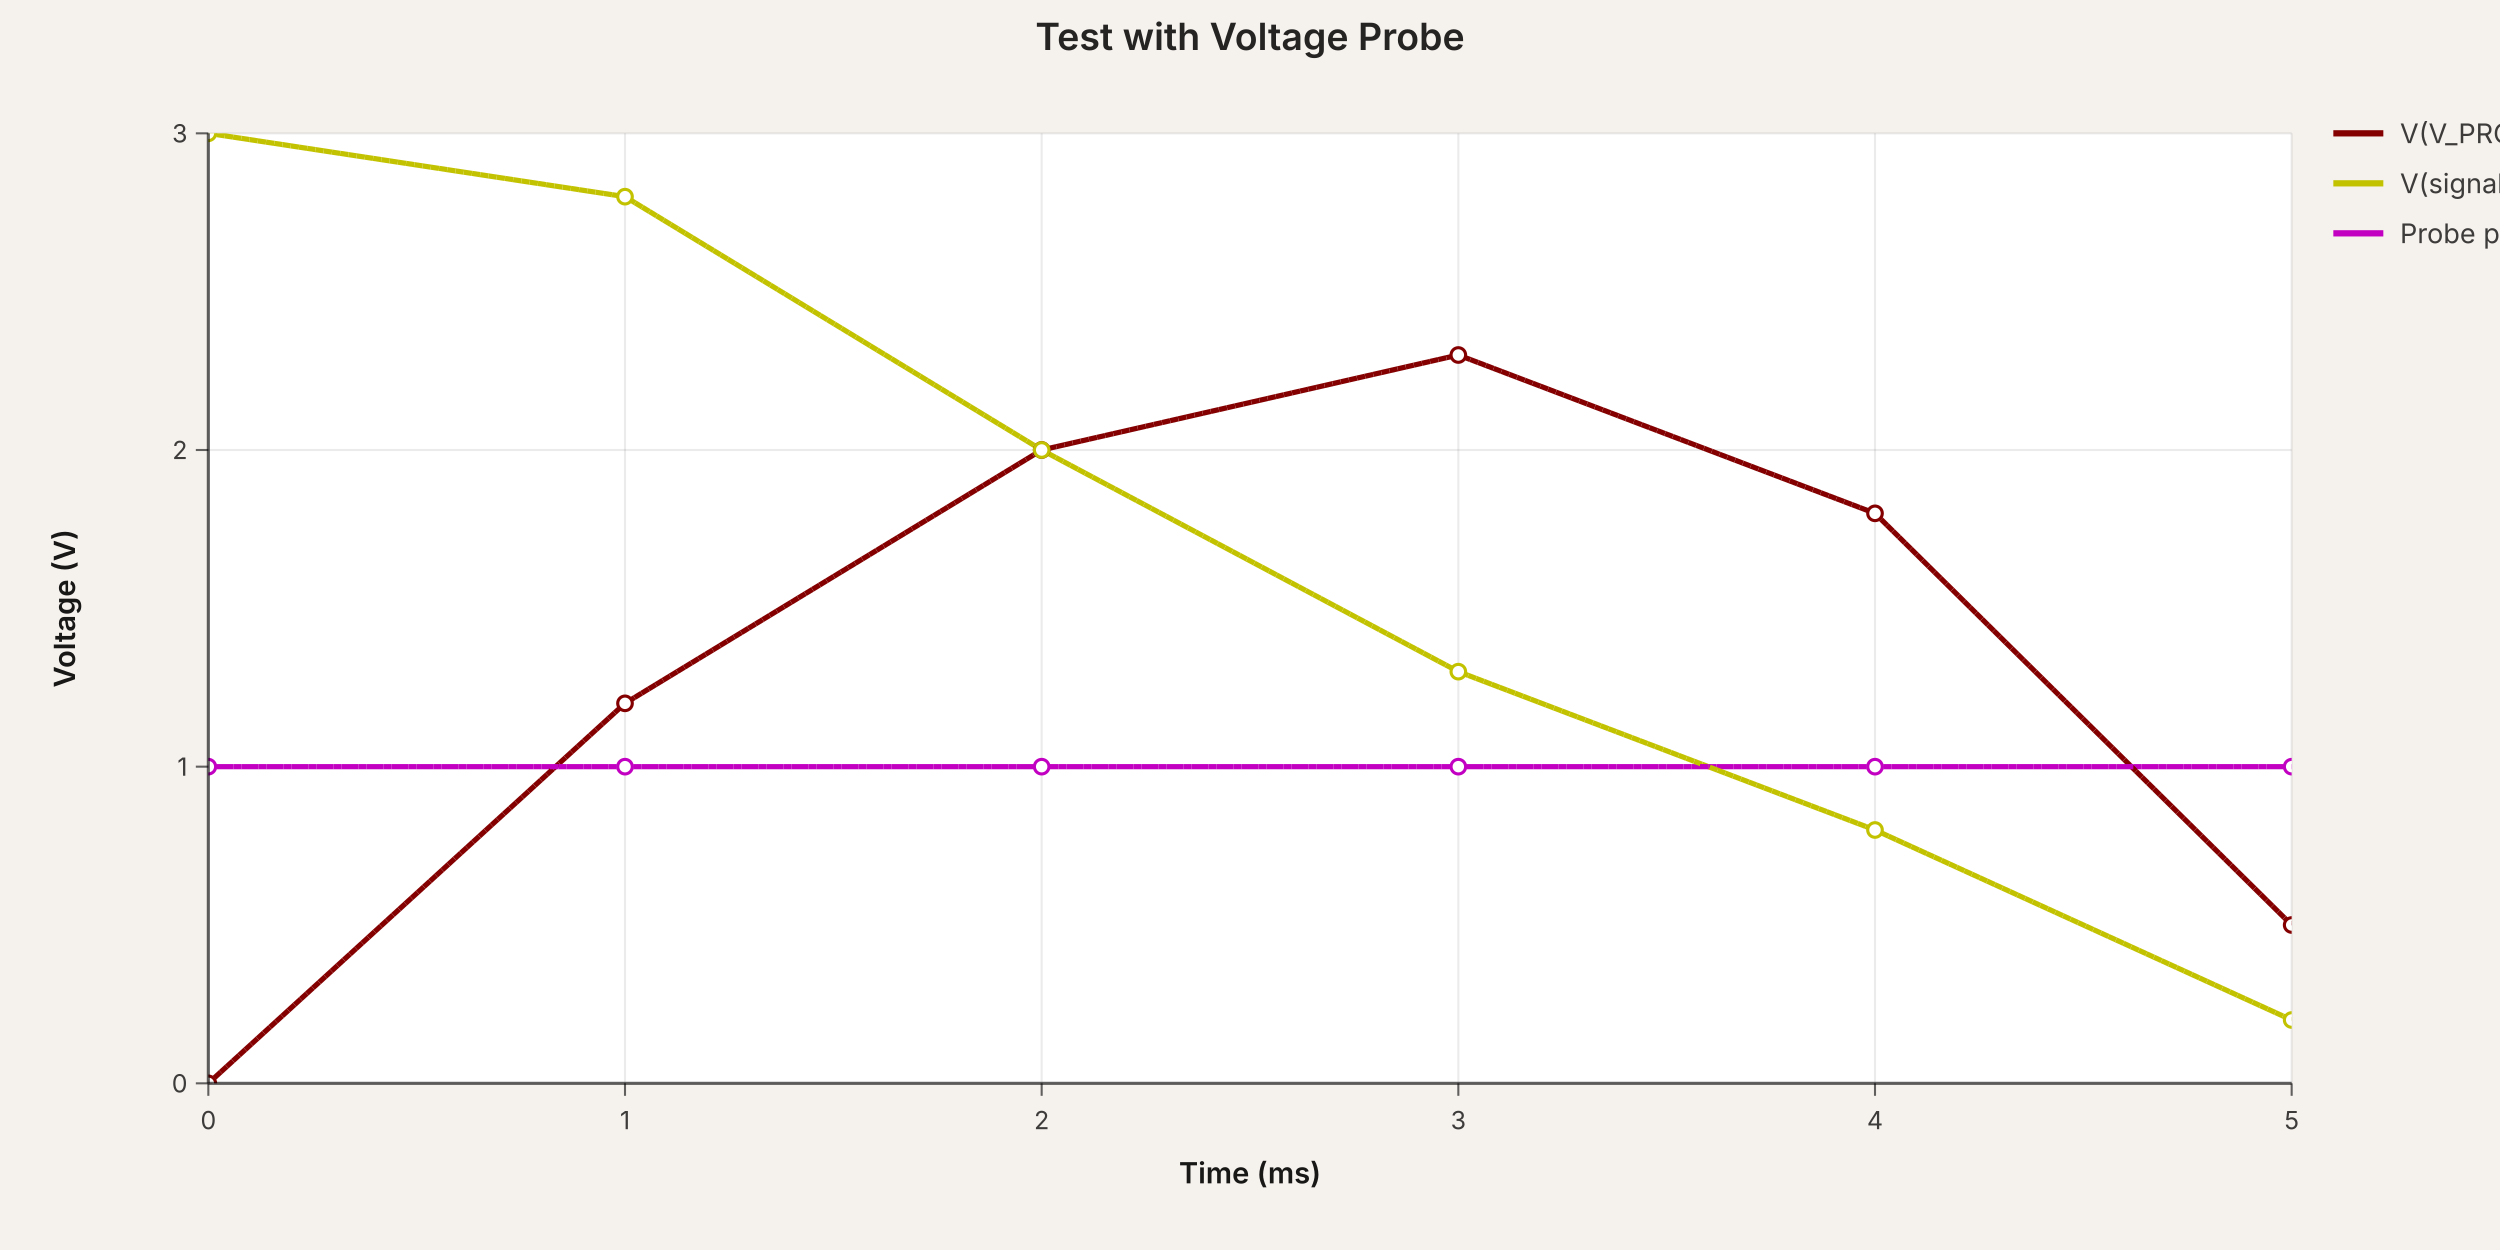
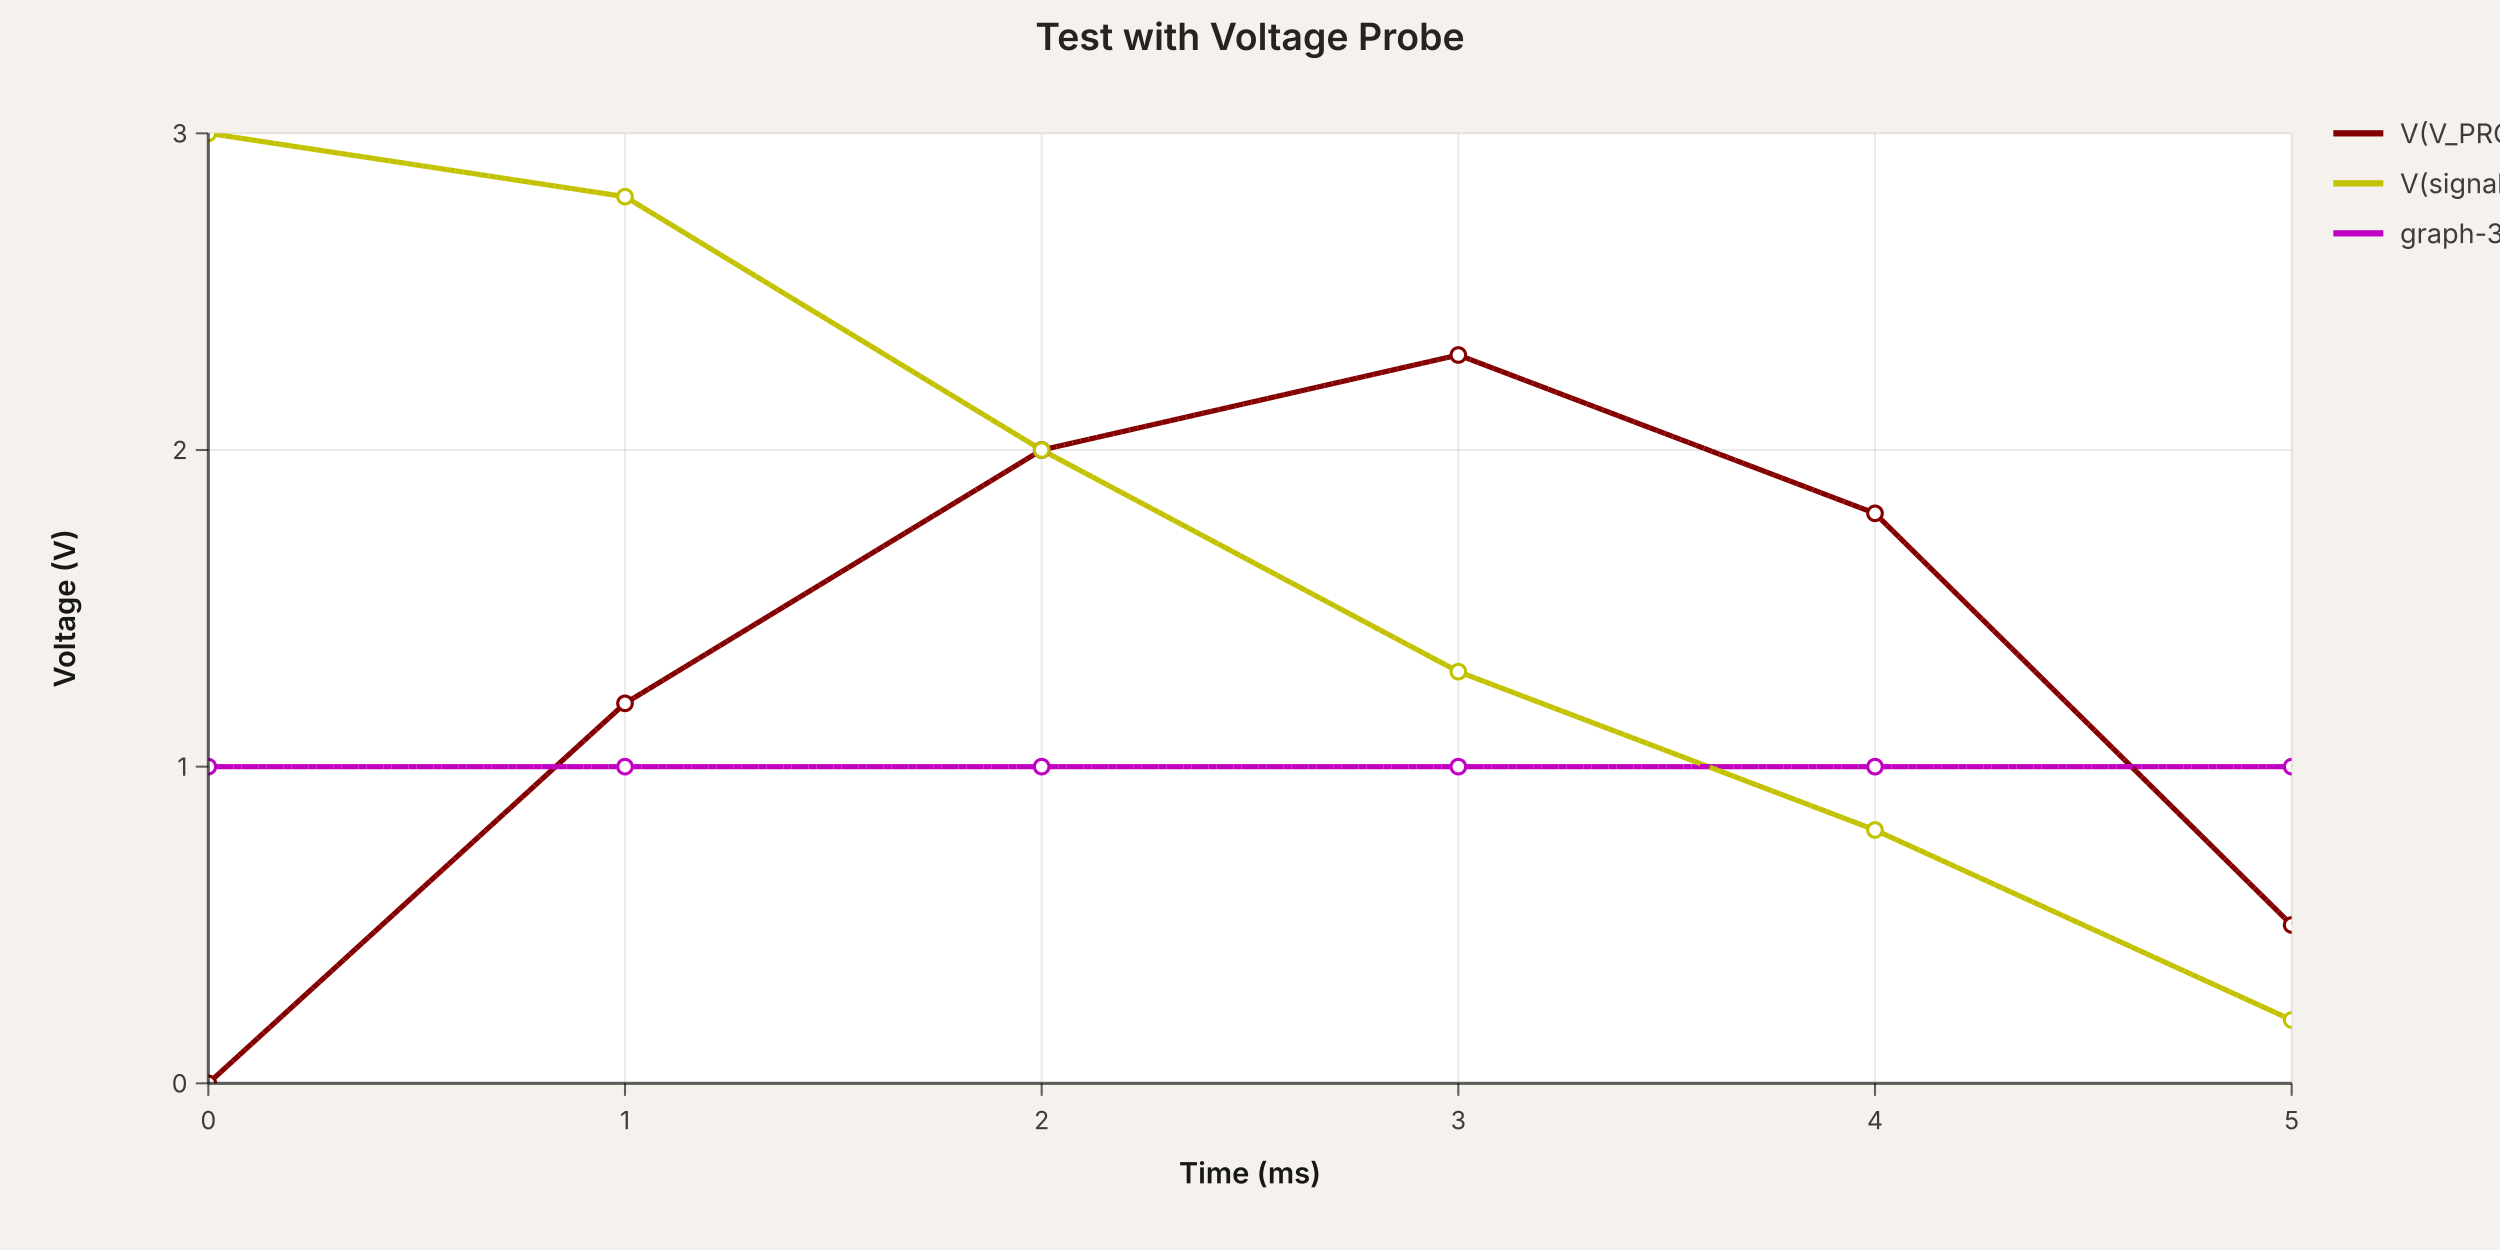
<svg xmlns="http://www.w3.org/2000/svg" width="1200" height="600" viewBox="0 0 1200 600" data-simulation-experiment-id="exp-probe-test" data-simulation-experiment-name="Test with Voltage Probe">
  <style>
:root { color-scheme: light; }
svg { font-family: 'Inter', 'Helvetica Neue', Arial, sans-serif; }
.background { fill: rgb(245, 241, 237); }
.plot-background { fill: #ffffff; }
.grid-line { stroke: rgba(0, 0, 0, 0.08); stroke-width: 1; }
.axis { stroke: rgba(0, 0, 0, 0.6); stroke-width: 1.5; }
.axis-tick { stroke: rgba(0, 0, 0, 0.6); stroke-width: 1; }
.axis-label { fill: rgba(0, 0, 0, 0.75); font-size: 12px; }
.axis-title { fill: rgba(0, 0, 0, 0.9); font-size: 14px; font-weight: 600; }
.legend-label { fill: rgba(0, 0, 0, 0.75); font-size: 13px; }
.legend-line { stroke-width: 3; }
.simulation-line { fill: none; stroke-width: 2.5; }
.simulation-point { stroke-width: 1.5; fill: #ffffff; }
.chart-title { fill: rgba(0, 0, 0, 0.85); font-size: 18px; font-weight: 600; }
</style>
  <rect class="background" x="0" y="0" width="1200" height="600" />
  <defs>
    <clipPath id="simulation-graph-exp-probe-test">
      <rect x="100" y="64" width="1000" height="456" />
    </clipPath>
  </defs>
  <rect class="plot-background" x="100" y="64" width="1000" height="456" />
  <g class="grid">
    <line class="grid-line grid-line-x" x1="100" y1="64" x2="100" y2="520" />
    <line class="grid-line grid-line-x" x1="300" y1="64" x2="300" y2="520" />
    <line class="grid-line grid-line-x" x1="500" y1="64" x2="500" y2="520" />
    <line class="grid-line grid-line-x" x1="700" y1="64" x2="700" y2="520" />
    <line class="grid-line grid-line-x" x1="900" y1="64" x2="900" y2="520" />
    <line class="grid-line grid-line-x" x1="1100" y1="64" x2="1100" y2="520" />
    <line class="grid-line grid-line-y" x1="100" y1="520" x2="1100" y2="520" />
    <line class="grid-line grid-line-y" x1="100" y1="368" x2="1100" y2="368" />
    <line class="grid-line grid-line-y" x1="100" y1="216" x2="1100" y2="216" />
    <line class="grid-line grid-line-y" x1="100" y1="64" x2="1100" y2="64" />
  </g>
  <g class="data-series">
-     <path class="simulation-line" d="M 100 520 L 300 337.6 L 500 216 L 700 170.4 L 900 246.4 L 1100 444" stroke="rgb(132, 0, 0)" clip-path="url(#simulation-graph-exp-probe-test)" data-simulation-transient-voltage-graph-id="graph-1" data-simulation-voltage-probe-id="probe-1" stroke-dasharray="4 8" stroke-dashoffset="0" />
-     <path class="simulation-line" d="M 100 64 L 300 94.4 L 500 216 L 700 322.4 L 900 398.4 L 1100 489.6" stroke="rgb(194, 194, 0)" clip-path="url(#simulation-graph-exp-probe-test)" data-simulation-transient-voltage-graph-id="graph-2" data-simulation-voltage-probe-id="probe-does-not-exist" stroke-dasharray="4 8" stroke-dashoffset="4" />
-     <path class="simulation-line" d="M 100 368 L 300 368 L 500 368 L 700 368 L 900 368 L 1100 368" stroke="rgb(194, 0, 194)" clip-path="url(#simulation-graph-exp-probe-test)" data-simulation-transient-voltage-graph-id="graph-3" data-simulation-voltage-probe-id="probe-2" stroke-dasharray="4 8" stroke-dashoffset="8" />
-     <path class="simulation-line" d="M 100 520 L 300 337.6 L 500 216 L 700 170.4 L 900 246.4 L 1100 444" stroke="rgb(132, 0, 0)" clip-path="url(#simulation-graph-exp-probe-test)" data-simulation-transient-voltage-graph-id="graph-1" data-simulation-voltage-probe-id="probe-1" stroke-dasharray="4 8" stroke-dashoffset="4" />
-     <path class="simulation-line" d="M 100 64 L 300 94.4 L 500 216 L 700 322.4 L 900 398.4 L 1100 489.6" stroke="rgb(194, 194, 0)" clip-path="url(#simulation-graph-exp-probe-test)" data-simulation-transient-voltage-graph-id="graph-2" data-simulation-voltage-probe-id="probe-does-not-exist" stroke-dasharray="4 8" stroke-dashoffset="8" />
-     <path class="simulation-line" d="M 100 368 L 300 368 L 500 368 L 700 368 L 900 368 L 1100 368" stroke="rgb(194, 0, 194)" clip-path="url(#simulation-graph-exp-probe-test)" data-simulation-transient-voltage-graph-id="graph-3" data-simulation-voltage-probe-id="probe-2" stroke-dasharray="4 8" stroke-dashoffset="0" />
-     <path class="simulation-line" d="M 100 520 L 300 337.6 L 500 216 L 700 170.4 L 900 246.4 L 1100 444" stroke="rgb(132, 0, 0)" clip-path="url(#simulation-graph-exp-probe-test)" data-simulation-transient-voltage-graph-id="graph-1" data-simulation-voltage-probe-id="probe-1" stroke-dasharray="4 8" stroke-dashoffset="8" />
-     <path class="simulation-line" d="M 100 64 L 300 94.4 L 500 216 L 700 322.4 L 900 398.4 L 1100 489.6" stroke="rgb(194, 194, 0)" clip-path="url(#simulation-graph-exp-probe-test)" data-simulation-transient-voltage-graph-id="graph-2" data-simulation-voltage-probe-id="probe-does-not-exist" stroke-dasharray="4 8" stroke-dashoffset="0" />
-     <path class="simulation-line" d="M 100 368 L 300 368 L 500 368 L 700 368 L 900 368 L 1100 368" stroke="rgb(194, 0, 194)" clip-path="url(#simulation-graph-exp-probe-test)" data-simulation-transient-voltage-graph-id="graph-3" data-simulation-voltage-probe-id="probe-2" stroke-dasharray="4 8" stroke-dashoffset="4" />
+     <path class="simulation-line" d="M 100 520 L 300 337.6 L 500 216 L 700 170.4 L 900 246.4 L 1100 444" stroke="rgb(132, 0, 0)" clip-path="url(#simulation-graph-exp-probe-test)" data-simulation-transient-voltage-graph-id="graph-1" stroke-dasharray="4 8" stroke-dashoffset="0" />
+     <path class="simulation-line" d="M 100 64 L 300 94.4 L 500 216 L 700 322.4 L 900 398.4 L 1100 489.6" stroke="rgb(194, 194, 0)" clip-path="url(#simulation-graph-exp-probe-test)" data-simulation-transient-voltage-graph-id="graph-2" stroke-dasharray="4 8" stroke-dashoffset="4" />
+     <path class="simulation-line" d="M 100 368 L 300 368 L 500 368 L 700 368 L 900 368 L 1100 368" stroke="rgb(194, 0, 194)" clip-path="url(#simulation-graph-exp-probe-test)" data-simulation-transient-voltage-graph-id="graph-3" stroke-dasharray="4 8" stroke-dashoffset="8" />
+     <path class="simulation-line" d="M 100 520 L 300 337.6 L 500 216 L 700 170.4 L 900 246.4 L 1100 444" stroke="rgb(132, 0, 0)" clip-path="url(#simulation-graph-exp-probe-test)" data-simulation-transient-voltage-graph-id="graph-1" stroke-dasharray="4 8" stroke-dashoffset="4" />
+     <path class="simulation-line" d="M 100 64 L 300 94.4 L 500 216 L 700 322.4 L 900 398.4 L 1100 489.6" stroke="rgb(194, 194, 0)" clip-path="url(#simulation-graph-exp-probe-test)" data-simulation-transient-voltage-graph-id="graph-2" stroke-dasharray="4 8" stroke-dashoffset="8" />
+     <path class="simulation-line" d="M 100 368 L 300 368 L 500 368 L 700 368 L 900 368 L 1100 368" stroke="rgb(194, 0, 194)" clip-path="url(#simulation-graph-exp-probe-test)" data-simulation-transient-voltage-graph-id="graph-3" stroke-dasharray="4 8" stroke-dashoffset="0" />
+     <path class="simulation-line" d="M 100 520 L 300 337.6 L 500 216 L 700 170.4 L 900 246.4 L 1100 444" stroke="rgb(132, 0, 0)" clip-path="url(#simulation-graph-exp-probe-test)" data-simulation-transient-voltage-graph-id="graph-1" stroke-dasharray="4 8" stroke-dashoffset="8" />
+     <path class="simulation-line" d="M 100 64 L 300 94.4 L 500 216 L 700 322.4 L 900 398.4 L 1100 489.6" stroke="rgb(194, 194, 0)" clip-path="url(#simulation-graph-exp-probe-test)" data-simulation-transient-voltage-graph-id="graph-2" stroke-dasharray="4 8" stroke-dashoffset="0" />
+     <path class="simulation-line" d="M 100 368 L 300 368 L 500 368 L 700 368 L 900 368 L 1100 368" stroke="rgb(194, 0, 194)" clip-path="url(#simulation-graph-exp-probe-test)" data-simulation-transient-voltage-graph-id="graph-3" stroke-dasharray="4 8" stroke-dashoffset="4" />
    <circle class="simulation-point" cx="100" cy="520" r="3.5" stroke="rgb(132, 0, 0)" fill="#ffffff" clip-path="url(#simulation-graph-exp-probe-test)" />
    <circle class="simulation-point" cx="300" cy="337.6" r="3.5" stroke="rgb(132, 0, 0)" fill="#ffffff" clip-path="url(#simulation-graph-exp-probe-test)" />
    <circle class="simulation-point" cx="500" cy="216" r="3.5" stroke="rgb(132, 0, 0)" fill="#ffffff" clip-path="url(#simulation-graph-exp-probe-test)" />
    <circle class="simulation-point" cx="700" cy="170.4" r="3.5" stroke="rgb(132, 0, 0)" fill="#ffffff" clip-path="url(#simulation-graph-exp-probe-test)" />
    <circle class="simulation-point" cx="900" cy="246.4" r="3.5" stroke="rgb(132, 0, 0)" fill="#ffffff" clip-path="url(#simulation-graph-exp-probe-test)" />
    <circle class="simulation-point" cx="1100" cy="444" r="3.5" stroke="rgb(132, 0, 0)" fill="#ffffff" clip-path="url(#simulation-graph-exp-probe-test)" />
    <circle class="simulation-point" cx="100" cy="64" r="3.5" stroke="rgb(194, 194, 0)" fill="#ffffff" clip-path="url(#simulation-graph-exp-probe-test)" />
    <circle class="simulation-point" cx="300" cy="94.4" r="3.5" stroke="rgb(194, 194, 0)" fill="#ffffff" clip-path="url(#simulation-graph-exp-probe-test)" />
    <circle class="simulation-point" cx="500" cy="216" r="3.5" stroke="rgb(194, 194, 0)" fill="#ffffff" clip-path="url(#simulation-graph-exp-probe-test)" />
    <circle class="simulation-point" cx="700" cy="322.4" r="3.5" stroke="rgb(194, 194, 0)" fill="#ffffff" clip-path="url(#simulation-graph-exp-probe-test)" />
    <circle class="simulation-point" cx="900" cy="398.4" r="3.5" stroke="rgb(194, 194, 0)" fill="#ffffff" clip-path="url(#simulation-graph-exp-probe-test)" />
    <circle class="simulation-point" cx="1100" cy="489.6" r="3.5" stroke="rgb(194, 194, 0)" fill="#ffffff" clip-path="url(#simulation-graph-exp-probe-test)" />
    <circle class="simulation-point" cx="100" cy="368" r="3.5" stroke="rgb(194, 0, 194)" fill="#ffffff" clip-path="url(#simulation-graph-exp-probe-test)" />
    <circle class="simulation-point" cx="300" cy="368" r="3.5" stroke="rgb(194, 0, 194)" fill="#ffffff" clip-path="url(#simulation-graph-exp-probe-test)" />
    <circle class="simulation-point" cx="500" cy="368" r="3.5" stroke="rgb(194, 0, 194)" fill="#ffffff" clip-path="url(#simulation-graph-exp-probe-test)" />
    <circle class="simulation-point" cx="700" cy="368" r="3.5" stroke="rgb(194, 0, 194)" fill="#ffffff" clip-path="url(#simulation-graph-exp-probe-test)" />
    <circle class="simulation-point" cx="900" cy="368" r="3.5" stroke="rgb(194, 0, 194)" fill="#ffffff" clip-path="url(#simulation-graph-exp-probe-test)" />
    <circle class="simulation-point" cx="1100" cy="368" r="3.5" stroke="rgb(194, 0, 194)" fill="#ffffff" clip-path="url(#simulation-graph-exp-probe-test)" />
  </g>
  <g class="axes">
    <line class="axis axis-x" x1="100" y1="520" x2="1100" y2="520" />
    <line class="axis axis-y" x1="100" y1="64" x2="100" y2="520" />
    <line class="axis-tick axis-tick-x" x1="100" y1="520" x2="100" y2="526" />
    <text class="axis-label axis-label-x" x="100" y="542" text-anchor="middle">0</text>
    <line class="axis-tick axis-tick-x" x1="300" y1="520" x2="300" y2="526" />
    <text class="axis-label axis-label-x" x="300" y="542" text-anchor="middle">1</text>
    <line class="axis-tick axis-tick-x" x1="500" y1="520" x2="500" y2="526" />
    <text class="axis-label axis-label-x" x="500" y="542" text-anchor="middle">2</text>
    <line class="axis-tick axis-tick-x" x1="700" y1="520" x2="700" y2="526" />
    <text class="axis-label axis-label-x" x="700" y="542" text-anchor="middle">3</text>
    <line class="axis-tick axis-tick-x" x1="900" y1="520" x2="900" y2="526" />
    <text class="axis-label axis-label-x" x="900" y="542" text-anchor="middle">4</text>
    <line class="axis-tick axis-tick-x" x1="1100" y1="520" x2="1100" y2="526" />
    <text class="axis-label axis-label-x" x="1100" y="542" text-anchor="middle">5</text>
    <line class="axis-tick axis-tick-y" x1="94" y1="520" x2="100" y2="520" />
    <text class="axis-label axis-label-y" x="90" y="520" text-anchor="end" dominant-baseline="middle">0</text>
    <line class="axis-tick axis-tick-y" x1="94" y1="368" x2="100" y2="368" />
    <text class="axis-label axis-label-y" x="90" y="368" text-anchor="end" dominant-baseline="middle">1</text>
    <line class="axis-tick axis-tick-y" x1="94" y1="216" x2="100" y2="216" />
    <text class="axis-label axis-label-y" x="90" y="216" text-anchor="end" dominant-baseline="middle">2</text>
    <line class="axis-tick axis-tick-y" x1="94" y1="64" x2="100" y2="64" />
    <text class="axis-label axis-label-y" x="90" y="64" text-anchor="end" dominant-baseline="middle">3</text>
    <text class="axis-title axis-title-x" x="600" y="568" text-anchor="middle">Time (ms)</text>
    <text class="axis-title axis-title-y" x="36" y="292" transform="rotate(-90 36 292)" text-anchor="middle">Voltage (V)</text>
  </g>
  <g class="legend">
    <g class="legend-item" transform="translate(1120 64)">
      <line class="legend-line" x1="0" y1="0" x2="24" y2="0" stroke="rgb(132, 0, 0)" />
      <text class="legend-label" x="32" y="0" dominant-baseline="middle">V(V_PROBE_1)</text>
    </g>
    <g class="legend-item" transform="translate(1120 88)">
      <line class="legend-line" x1="0" y1="0" x2="24" y2="0" stroke="rgb(194, 194, 0)" />
      <text class="legend-label" x="32" y="0" dominant-baseline="middle">V(signal_2)</text>
    </g>
    <g class="legend-item" transform="translate(1120 112)">
      <line class="legend-line" x1="0" y1="0" x2="24" y2="0" stroke="rgb(194, 0, 194)" />
-       <text class="legend-label" x="32" y="0" dominant-baseline="middle">Probe probe-2</text>
+       <text class="legend-label" x="32" y="0" dominant-baseline="middle">graph-3</text>
    </g>
  </g>
  <text class="chart-title" x="600" y="24" text-anchor="middle">Test with Voltage Probe</text>
</svg>
